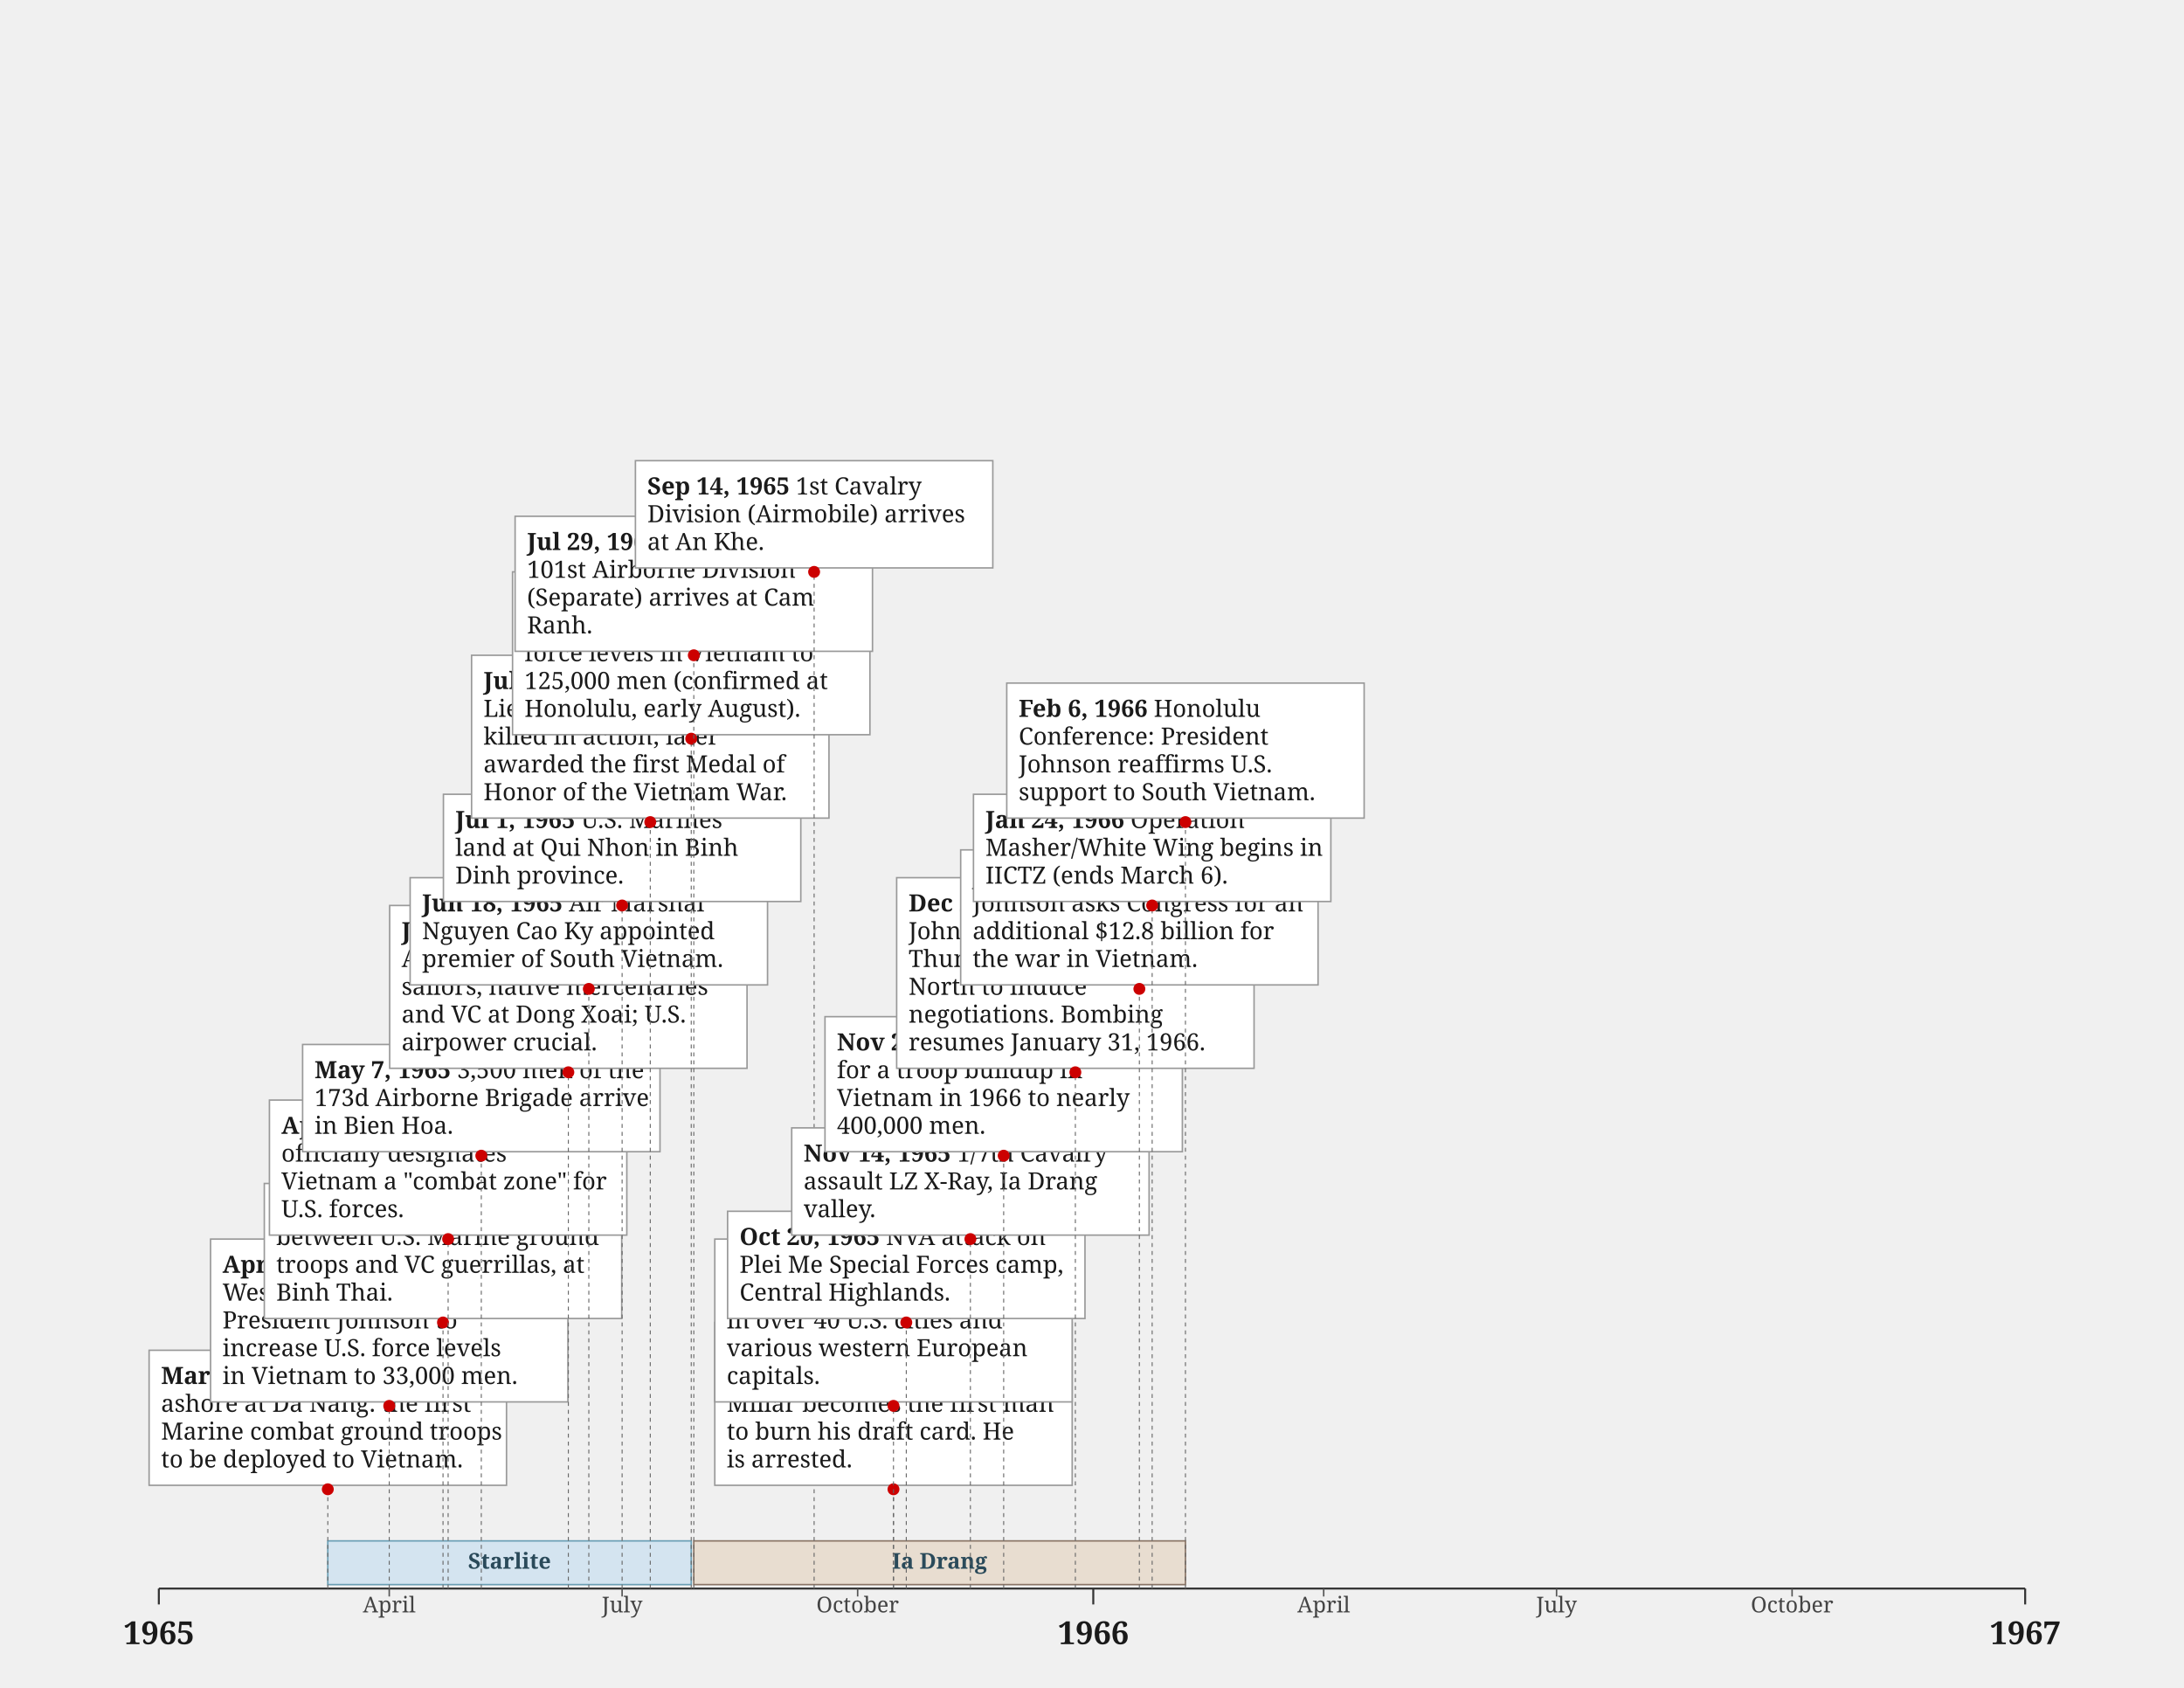
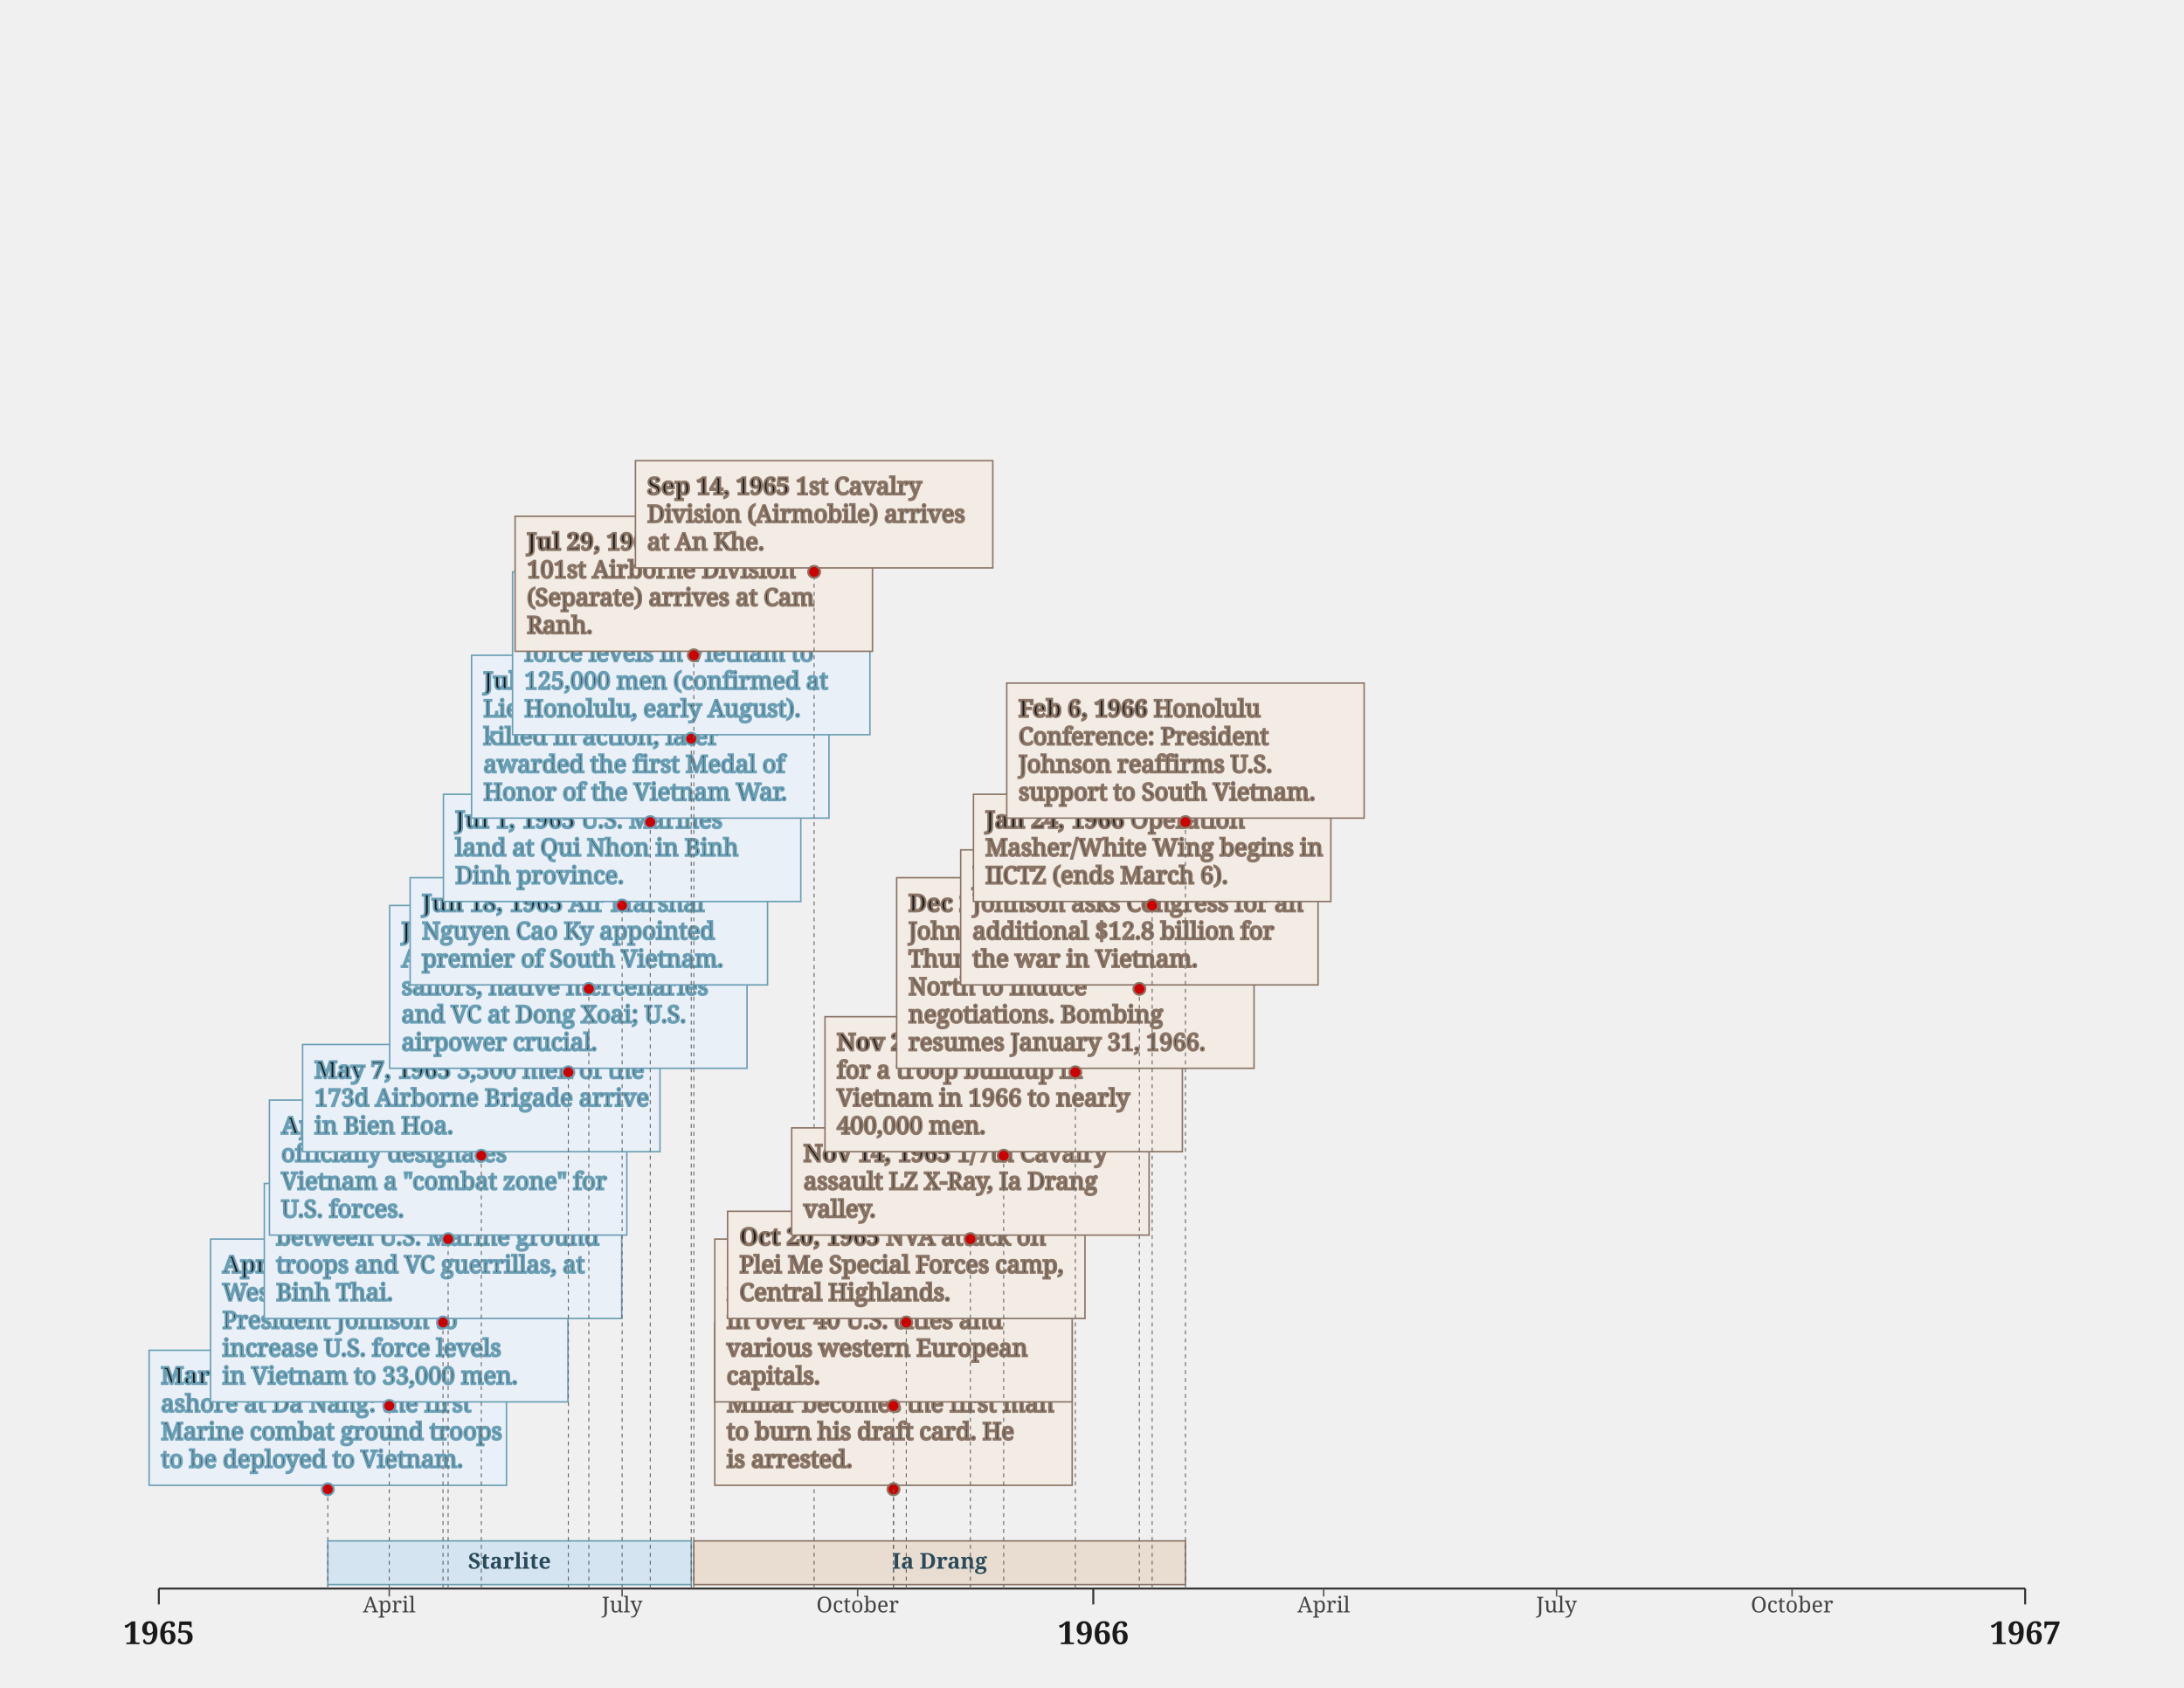
<svg xmlns="http://www.w3.org/2000/svg" viewBox="0 0 1100 850" width="11in" height="8.5in">
  <style>.axis { stroke: #333; stroke-width: 1; fill: none; }
.tick { stroke: #333; stroke-width: 1; }
.tick-month { stroke: #555; stroke-width: 0.75; }
.event-line { stroke: #666; stroke-width: 0.5; stroke-dasharray: 2,2; }
.event-dot { fill: #c00; }
.event-box { fill: #fff; stroke: #999; stroke-width: 0.75; }
.event-group .event-box { fill: #fff; stroke: #999; stroke-width: 0.75; }
.event-group:hover .event-box,
.event-group.hovered .event-box { fill: #e0e0e0; stroke: #666; stroke-width: 1; }
+ .event-group.block-starlite .event-box { fill: #eaf0f7; stroke: #6a9fb5; }
+ .event-group.block-starlite:hover .event-box,
+ .event-group.block-starlite.hovered .event-box { fill: #b8d4e8; stroke: #4a7f95; stroke-width: 1; }
+ .event-group.block-ia_drang .event-box { fill: #f3ece5; stroke: #8a7566; }
+ .event-group.block-ia_drang:hover .event-box,
+ .event-group.block-ia_drang.hovered .event-box { fill: #d8c8b8; stroke: #6a5544; stroke-width: 1; }
.event-text { font-family: Georgia, serif; font-size: 12px; fill: #1a1a1a; }
.event-date { font-weight: bold; }
.event-group { isolation: isolate; z-index: 0; cursor: pointer; }
.event-group:hover { z-index: 1; }
.year-label { font-family: Georgia, serif; font-size: 16px; font-weight: bold; fill: #1a1a1a; }
.month-label { font-family: Georgia, serif; font-size: 11px; fill: #444; }
.block-rect { fill: #d4e4f0; stroke: #6a9fb5; stroke-width: 0.75; }
.block-starlite { fill: #d4e4f0; stroke: #6a9fb5; }
.block-ia_drang { fill: #e8ddd0; stroke: #8a7566; }
.block-label { font-family: Georgia, serif; font-size: 11px; fill: #2a4a5a; font-weight: bold; }
</style>
  <g class="timeline-axis" style="pointer-events: none;">
    <line class="axis" x1="80" y1="800" x2="1020" y2="800" />
    <line class="tick" x1="80.0" y1="800" x2="80.0" y2="808" />
    <text class="year-label" x="80.0" y="828" text-anchor="middle">1965</text>
    <line class="tick" x1="550.645" y1="800" x2="550.645" y2="808" />
    <text class="year-label" x="550.645" y="828" text-anchor="middle">1966</text>
    <line class="tick" x1="1020.0" y1="800" x2="1020.0" y2="808" />
    <text class="year-label" x="1020.0" y="828" text-anchor="middle">1967</text>
    <line class="tick-month" x1="196.049" y1="800" x2="196.049" y2="804" />
    <text class="month-label" x="196.049" y="812" text-anchor="middle">April</text>
    <line class="tick-month" x1="313.334" y1="800" x2="313.334" y2="804" />
    <text class="month-label" x="313.334" y="812" text-anchor="middle">July</text>
    <line class="tick-month" x1="431.963" y1="800" x2="431.963" y2="804" />
    <text class="month-label" x="431.963" y="812" text-anchor="middle">October</text>
    <line class="tick-month" x1="666.694" y1="800" x2="666.694" y2="804" />
    <text class="month-label" x="666.694" y="812" text-anchor="middle">April</text>
    <line class="tick-month" x1="783.979" y1="800" x2="783.979" y2="804" />
    <text class="month-label" x="783.979" y="812" text-anchor="middle">July</text>
    <line class="tick-month" x1="902.607" y1="800" x2="902.607" y2="804" />
    <text class="month-label" x="902.607" y="812" text-anchor="middle">October</text>
  </g>
  <g class="timeline-blocks" style="pointer-events: none;">
    <rect class="block-rect block-starlite" x="165.103" y="776" width="183.046" height="22" />
    <text class="block-label" x="256.626" y="790.0" text-anchor="middle">Starlite</text>
    <rect class="block-rect block-ia_drang" x="349.439" y="776" width="247.626" height="22" />
    <text class="block-label" x="473.252" y="790.0" text-anchor="middle">Ia Drang</text>
  </g>
-   <g class="event-group">
+   <g class="event-group block-starlite">
    <rect class="event-box" x="75.103" y="680" width="180" height="68" />
    <line class="event-line" x1="165.103" y1="800" x2="165.103" y2="750" />
    <circle class="event-dot" cx="165.103" cy="750" r="3" />
    <text class="event-text" x="81.103" y="697" text-anchor="start">
      <tspan class="event-date">Mar 8, 1965 </tspan>
      <tspan>U.S. Marines go</tspan>
    </text>
    <text class="event-text" x="81.103" y="711" text-anchor="start">ashore at Da Nang: the first</text>
    <text class="event-text" x="81.103" y="725" text-anchor="start">Marine combat ground troops</text>
    <text class="event-text" x="81.103" y="739" text-anchor="start">to be deployed to Vietnam.</text>
  </g>
-   <g class="event-group">
+   <g class="event-group block-starlite">
    <rect class="event-box" x="106.049" y="624" width="180" height="82" />
    <line class="event-line" x1="196.049" y1="800" x2="196.049" y2="708" />
    <circle class="event-dot" cx="196.049" cy="708" r="3" />
    <text class="event-text" x="112.049" y="641" text-anchor="start">
      <tspan class="event-date">Apr 1, 1965 </tspan>
      <tspan>General</tspan>
    </text>
    <text class="event-text" x="112.049" y="655" text-anchor="start">Westmoreland persuades</text>
    <text class="event-text" x="112.049" y="669" text-anchor="start">President Johnson to</text>
    <text class="event-text" x="112.049" y="683" text-anchor="start">increase U.S. force levels</text>
    <text class="event-text" x="112.049" y="697" text-anchor="start">in Vietnam to 33,000 men.</text>
  </g>
-   <g class="event-group">
+   <g class="event-group block-starlite">
    <rect class="event-box" x="133.128" y="596" width="180" height="68" />
    <line class="event-line" x1="223.128" y1="800" x2="223.128" y2="666" />
    <circle class="event-dot" cx="223.128" cy="666" r="3" />
    <text class="event-text" x="139.128" y="613" text-anchor="start">
      <tspan class="event-date">Apr 22, 1965 </tspan>
      <tspan>First clash</tspan>
    </text>
    <text class="event-text" x="139.128" y="627" text-anchor="start">between U.S. Marine ground</text>
    <text class="event-text" x="139.128" y="641" text-anchor="start">troops and VC guerrillas, at</text>
    <text class="event-text" x="139.128" y="655" text-anchor="start">Binh Thai.</text>
  </g>
-   <g class="event-group">
+   <g class="event-group block-starlite">
    <rect class="event-box" x="135.706" y="554" width="180" height="68" />
    <line class="event-line" x1="225.706" y1="800" x2="225.706" y2="624" />
    <circle class="event-dot" cx="225.706" cy="624" r="3" />
    <text class="event-text" x="141.706" y="571" text-anchor="start">
      <tspan class="event-date">Apr 24, 1965 </tspan>
      <tspan>Johnson</tspan>
    </text>
    <text class="event-text" x="141.706" y="585" text-anchor="start">officially designates</text>
    <text class="event-text" x="141.706" y="599" text-anchor="start">Vietnam a "combat zone" for</text>
    <text class="event-text" x="141.706" y="613" text-anchor="start">U.S. forces.</text>
  </g>
-   <g class="event-group">
+   <g class="event-group block-starlite">
    <rect class="event-box" x="152.415" y="526" width="180" height="54" />
    <line class="event-line" x1="242.415" y1="800" x2="242.415" y2="582" />
    <circle class="event-dot" cx="242.415" cy="582" r="3" />
    <text class="event-text" x="158.415" y="543" text-anchor="start">
      <tspan class="event-date">May 7, 1965 </tspan>
      <tspan>3,500 men of the</tspan>
    </text>
    <text class="event-text" x="158.415" y="557" text-anchor="start">173d Airborne Brigade arrive</text>
    <text class="event-text" x="158.415" y="571" text-anchor="start">in Bien Hoa.</text>
  </g>
-   <g class="event-group">
+   <g class="event-group block-starlite">
    <rect class="event-box" x="196.256" y="456" width="180" height="82" />
    <line class="event-line" x1="286.256" y1="800" x2="286.256" y2="540" />
    <circle class="event-dot" cx="286.256" cy="540" r="3" />
    <text class="event-text" x="202.256" y="473" text-anchor="start">
      <tspan class="event-date">Jun 10, 1965 </tspan>
      <tspan>Battle between</tspan>
    </text>
    <text class="event-text" x="202.256" y="487" text-anchor="start">Army Special Forces, U.S.</text>
    <text class="event-text" x="202.256" y="501" text-anchor="start">sailors, native mercenaries</text>
    <text class="event-text" x="202.256" y="515" text-anchor="start">and VC at Dong Xoai; U.S.</text>
    <text class="event-text" x="202.256" y="529" text-anchor="start">airpower crucial.</text>
  </g>
-   <g class="event-group">
+   <g class="event-group block-starlite">
    <rect class="event-box" x="206.572" y="442" width="180" height="54" />
    <line class="event-line" x1="296.572" y1="800" x2="296.572" y2="498" />
    <circle class="event-dot" cx="296.572" cy="498" r="3" />
    <text class="event-text" x="212.572" y="459" text-anchor="start">
      <tspan class="event-date">Jun 18, 1965 </tspan>
      <tspan>Air Marshal</tspan>
    </text>
    <text class="event-text" x="212.572" y="473" text-anchor="start">Nguyen Cao Ky appointed</text>
    <text class="event-text" x="212.572" y="487" text-anchor="start">premier of South Vietnam.</text>
  </g>
-   <g class="event-group">
+   <g class="event-group block-starlite">
    <rect class="event-box" x="223.334" y="400" width="180" height="54" />
    <line class="event-line" x1="313.334" y1="800" x2="313.334" y2="456" />
    <circle class="event-dot" cx="313.334" cy="456" r="3" />
    <text class="event-text" x="229.334" y="417" text-anchor="start">
      <tspan class="event-date">Jul 1, 1965 </tspan>
      <tspan>U.S. Marines</tspan>
    </text>
    <text class="event-text" x="229.334" y="431" text-anchor="start">land at Qui Nhon in Binh</text>
    <text class="event-text" x="229.334" y="445" text-anchor="start">Dinh province.</text>
  </g>
-   <g class="event-group">
+   <g class="event-group block-starlite">
    <rect class="event-box" x="237.518" y="330" width="180" height="82" />
    <line class="event-line" x1="327.518" y1="800" x2="327.518" y2="414" />
    <circle class="event-dot" cx="327.518" cy="414" r="3" />
    <text class="event-text" x="243.518" y="347" text-anchor="start">
      <tspan class="event-date">Jul 12, 1965 </tspan>
      <tspan>U.S. Marine</tspan>
    </text>
    <text class="event-text" x="243.518" y="361" text-anchor="start">Lieutenant Frank S. Reasoner</text>
    <text class="event-text" x="243.518" y="375" text-anchor="start">killed in action; later</text>
    <text class="event-text" x="243.518" y="389" text-anchor="start">awarded the first Medal of</text>
    <text class="event-text" x="243.518" y="403" text-anchor="start">Honor of the Vietnam War.</text>
  </g>
-   <g class="event-group">
+   <g class="event-group block-starlite">
    <rect class="event-box" x="258.149" y="288" width="180" height="82" />
    <line class="event-line" x1="348.149" y1="800" x2="348.149" y2="372" />
    <circle class="event-dot" cx="348.149" cy="372" r="3" />
    <text class="event-text" x="264.149" y="305" text-anchor="start">
      <tspan class="event-date">Jul 28, 1965 </tspan>
      <tspan>Johnson</tspan>
    </text>
    <text class="event-text" x="264.149" y="319" text-anchor="start">promises to increase U.S.</text>
    <text class="event-text" x="264.149" y="333" text-anchor="start">force levels in Vietnam to</text>
    <text class="event-text" x="264.149" y="347" text-anchor="start">125,000 men (confirmed at</text>
    <text class="event-text" x="264.149" y="361" text-anchor="start">Honolulu, early August).</text>
  </g>
-   <g class="event-group">
+   <g class="event-group block-ia_drang">
    <rect class="event-box" x="259.439" y="260" width="180" height="68" />
    <line class="event-line" x1="349.439" y1="800" x2="349.439" y2="330" />
    <circle class="event-dot" cx="349.439" cy="330" r="3" />
    <text class="event-text" x="265.439" y="277" text-anchor="start">
      <tspan class="event-date">Jul 29, 1965 </tspan>
      <tspan>1st Brigade,</tspan>
    </text>
    <text class="event-text" x="265.439" y="291" text-anchor="start">101st Airborne Division</text>
    <text class="event-text" x="265.439" y="305" text-anchor="start">(Separate) arrives at Cam</text>
    <text class="event-text" x="265.439" y="319" text-anchor="start">Ranh.</text>
  </g>
-   <g class="event-group">
+   <g class="event-group block-ia_drang">
    <rect class="event-box" x="320.042" y="232" width="180" height="54" />
    <line class="event-line" x1="410.042" y1="800" x2="410.042" y2="288" />
    <circle class="event-dot" cx="410.042" cy="288" r="3" />
    <text class="event-text" x="326.042" y="249" text-anchor="start">
      <tspan class="event-date">Sep 14, 1965 </tspan>
      <tspan>1st Cavalry</tspan>
    </text>
    <text class="event-text" x="326.042" y="263" text-anchor="start">Division (Airmobile) arrives</text>
    <text class="event-text" x="326.042" y="277" text-anchor="start">at An Khe.</text>
  </g>
-   <g class="event-group">
+   <g class="event-group block-ia_drang">
    <rect class="event-box" x="360.015" y="666" width="180" height="82" />
    <line class="event-line" x1="450.015" y1="800" x2="450.015" y2="750" />
    <circle class="event-dot" cx="450.015" cy="750" r="3" />
    <text class="event-text" x="366.015" y="683" text-anchor="start">
      <tspan class="event-date">Oct 15, 1965 </tspan>
      <tspan>At a protest</tspan>
    </text>
    <text class="event-text" x="366.015" y="697" text-anchor="start">rally in the U.S., David</text>
    <text class="event-text" x="366.015" y="711" text-anchor="start">Millar becomes the first man</text>
    <text class="event-text" x="366.015" y="725" text-anchor="start">to burn his draft card. He</text>
    <text class="event-text" x="366.015" y="739" text-anchor="start">is arrested.</text>
  </g>
-   <g class="event-group">
+   <g class="event-group block-ia_drang">
    <rect class="event-box" x="360.015" y="624" width="180" height="82" />
    <line class="event-line" x1="450.015" y1="800" x2="450.015" y2="708" />
    <circle class="event-dot" cx="450.015" cy="708" r="3" />
    <text class="event-text" x="366.015" y="641" text-anchor="start">
      <tspan class="event-date">Oct 15, 1965 </tspan>
      <tspan>Relatively</tspan>
    </text>
    <text class="event-text" x="366.015" y="655" text-anchor="start">minor antiwar protests held</text>
    <text class="event-text" x="366.015" y="669" text-anchor="start">in over 40 U.S. cities and</text>
    <text class="event-text" x="366.015" y="683" text-anchor="start">various western European</text>
    <text class="event-text" x="366.015" y="697" text-anchor="start">capitals.</text>
  </g>
-   <g class="event-group">
+   <g class="event-group block-ia_drang">
    <rect class="event-box" x="366.462" y="610" width="180" height="54" />
    <line class="event-line" x1="456.462" y1="800" x2="456.462" y2="666" />
    <circle class="event-dot" cx="456.462" cy="666" r="3" />
    <text class="event-text" x="372.462" y="627" text-anchor="start">
      <tspan class="event-date">Oct 20, 1965 </tspan>
      <tspan>NVA attack on</tspan>
    </text>
    <text class="event-text" x="372.462" y="641" text-anchor="start">Plei Me Special Forces camp,</text>
    <text class="event-text" x="372.462" y="655" text-anchor="start">Central Highlands.</text>
  </g>
-   <g class="event-group">
+   <g class="event-group block-ia_drang">
    <rect class="event-box" x="398.752" y="568" width="180" height="54" />
    <line class="event-line" x1="488.752" y1="800" x2="488.752" y2="624" />
    <circle class="event-dot" cx="488.752" cy="624" r="3" />
    <text class="event-text" x="404.752" y="585" text-anchor="start">
      <tspan class="event-date">Nov 14, 1965 </tspan>
      <tspan>1/7th Cavalry</tspan>
    </text>
    <text class="event-text" x="404.752" y="599" text-anchor="start">assault LZ X-Ray, Ia Drang</text>
    <text class="event-text" x="404.752" y="613" text-anchor="start">valley.</text>
  </g>
-   <g class="event-group">
+   <g class="event-group block-ia_drang">
    <rect class="event-box" x="415.514" y="512" width="180" height="68" />
    <line class="event-line" x1="505.514" y1="800" x2="505.514" y2="582" />
    <circle class="event-dot" cx="505.514" cy="582" r="3" />
    <text class="event-text" x="421.514" y="529" text-anchor="start">
      <tspan class="event-date">Nov 27, 1965 </tspan>
      <tspan>Pentagon calls</tspan>
    </text>
    <text class="event-text" x="421.514" y="543" text-anchor="start">for a troop buildup in</text>
    <text class="event-text" x="421.514" y="557" text-anchor="start">Vietnam in 1966 to nearly</text>
    <text class="event-text" x="421.514" y="571" text-anchor="start">400,000 men.</text>
  </g>
-   <g class="event-group">
+   <g class="event-group block-ia_drang">
    <rect class="event-box" x="451.619" y="442" width="180" height="96" />
    <line class="event-line" x1="541.619" y1="800" x2="541.619" y2="540" />
    <circle class="event-dot" cx="541.619" cy="540" r="3" />
    <text class="event-text" x="457.619" y="459" text-anchor="start">
      <tspan class="event-date">Dec 25, 1965 </tspan>
      <tspan>President</tspan>
    </text>
    <text class="event-text" x="457.619" y="473" text-anchor="start">Johnson suspends Rolling</text>
    <text class="event-text" x="457.619" y="487" text-anchor="start">Thunder air attacks on the</text>
    <text class="event-text" x="457.619" y="501" text-anchor="start">North to induce</text>
    <text class="event-text" x="457.619" y="515" text-anchor="start">negotiations. Bombing</text>
    <text class="event-text" x="457.619" y="529" text-anchor="start">resumes January 31, 1966.</text>
  </g>
-   <g class="event-group">
+   <g class="event-group block-ia_drang">
    <rect class="event-box" x="483.855" y="428" width="180" height="68" />
    <line class="event-line" x1="573.855" y1="800" x2="573.855" y2="498" />
    <circle class="event-dot" cx="573.855" cy="498" r="3" />
    <text class="event-text" x="489.855" y="445" text-anchor="start">
      <tspan class="event-date">Jan 19, 1966 </tspan>
      <tspan>President</tspan>
    </text>
    <text class="event-text" x="489.855" y="459" text-anchor="start">Johnson asks Congress for an</text>
    <text class="event-text" x="489.855" y="473" text-anchor="start">additional $12.8 billion for</text>
    <text class="event-text" x="489.855" y="487" text-anchor="start">the war in Vietnam.</text>
  </g>
-   <g class="event-group">
+   <g class="event-group block-ia_drang">
    <rect class="event-box" x="490.302" y="400" width="180" height="54" />
    <line class="event-line" x1="580.302" y1="800" x2="580.302" y2="456" />
    <circle class="event-dot" cx="580.302" cy="456" r="3" />
    <text class="event-text" x="496.302" y="417" text-anchor="start">
      <tspan class="event-date">Jan 24, 1966 </tspan>
      <tspan>Operation</tspan>
    </text>
    <text class="event-text" x="496.302" y="431" text-anchor="start">Masher/White Wing begins in</text>
    <text class="event-text" x="496.302" y="445" text-anchor="start">IICTZ (ends March 6).</text>
  </g>
-   <g class="event-group">
+   <g class="event-group block-ia_drang">
    <rect class="event-box" x="507.064" y="344" width="180" height="68" />
    <line class="event-line" x1="597.064" y1="800" x2="597.064" y2="414" />
    <circle class="event-dot" cx="597.064" cy="414" r="3" />
    <text class="event-text" x="513.064" y="361" text-anchor="start">
      <tspan class="event-date">Feb 6, 1966 </tspan>
      <tspan>Honolulu</tspan>
    </text>
    <text class="event-text" x="513.064" y="375" text-anchor="start">Conference: President</text>
    <text class="event-text" x="513.064" y="389" text-anchor="start">Johnson reaffirms U.S.</text>
    <text class="event-text" x="513.064" y="403" text-anchor="start">support to South Vietnam.</text>
  </g>
</svg>
